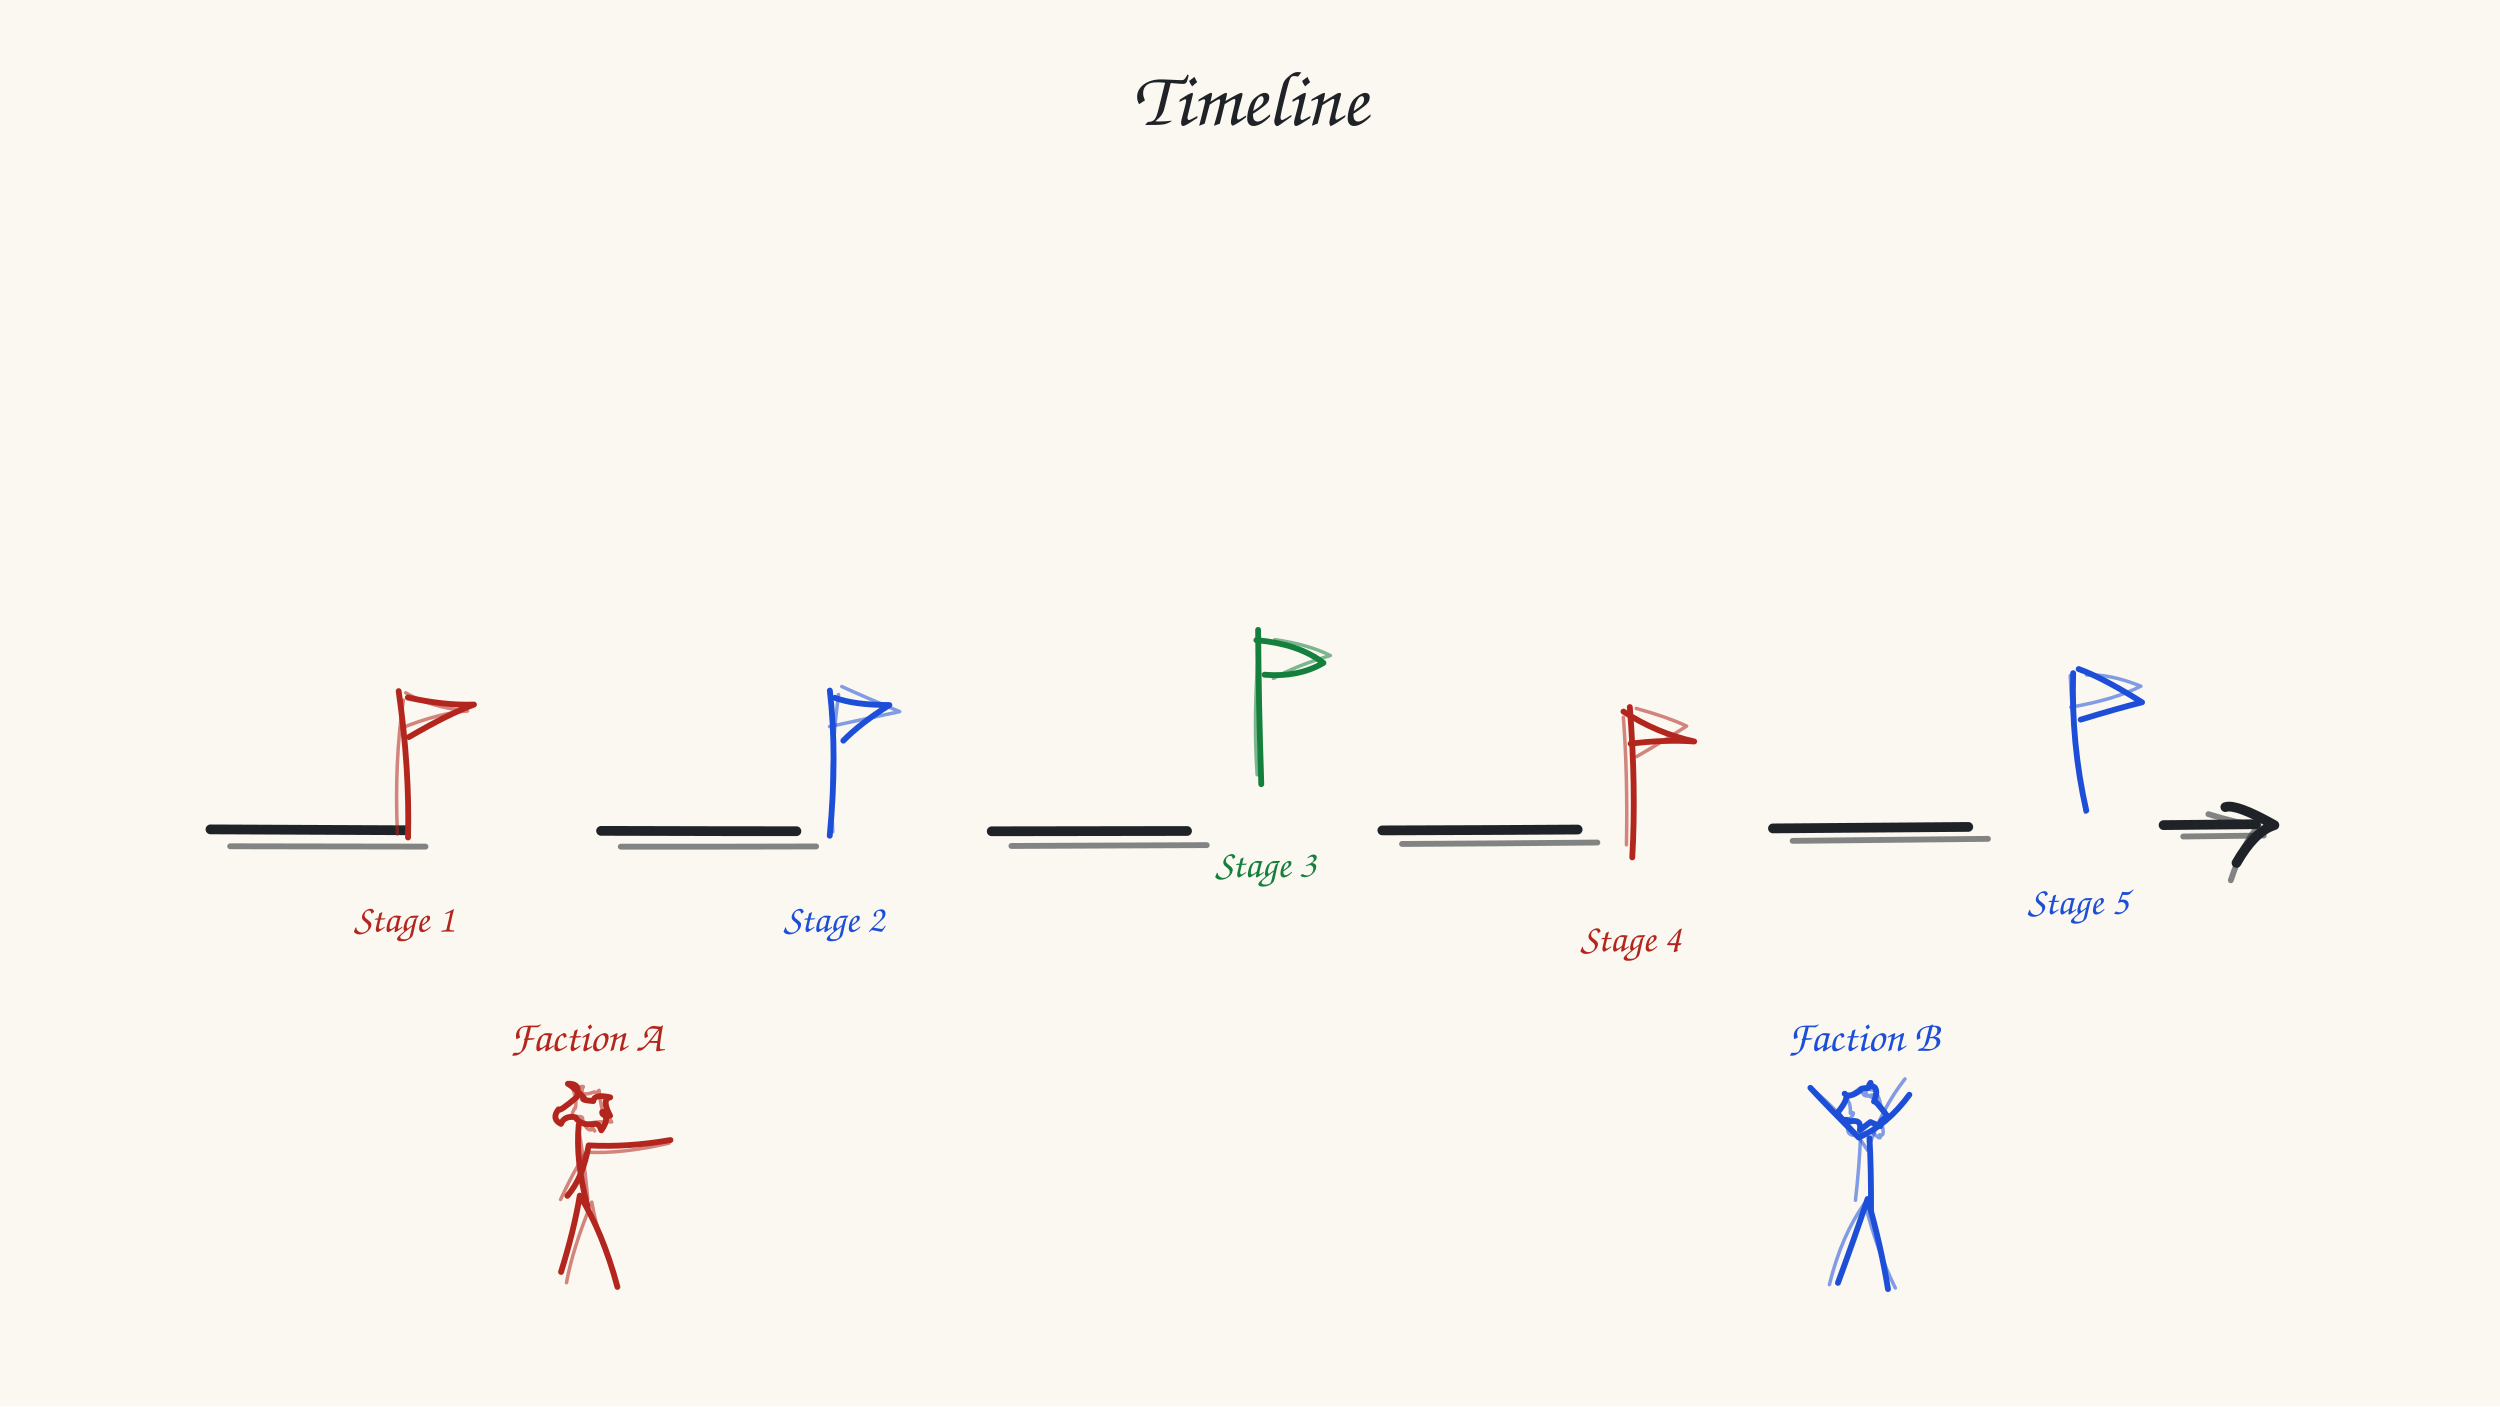
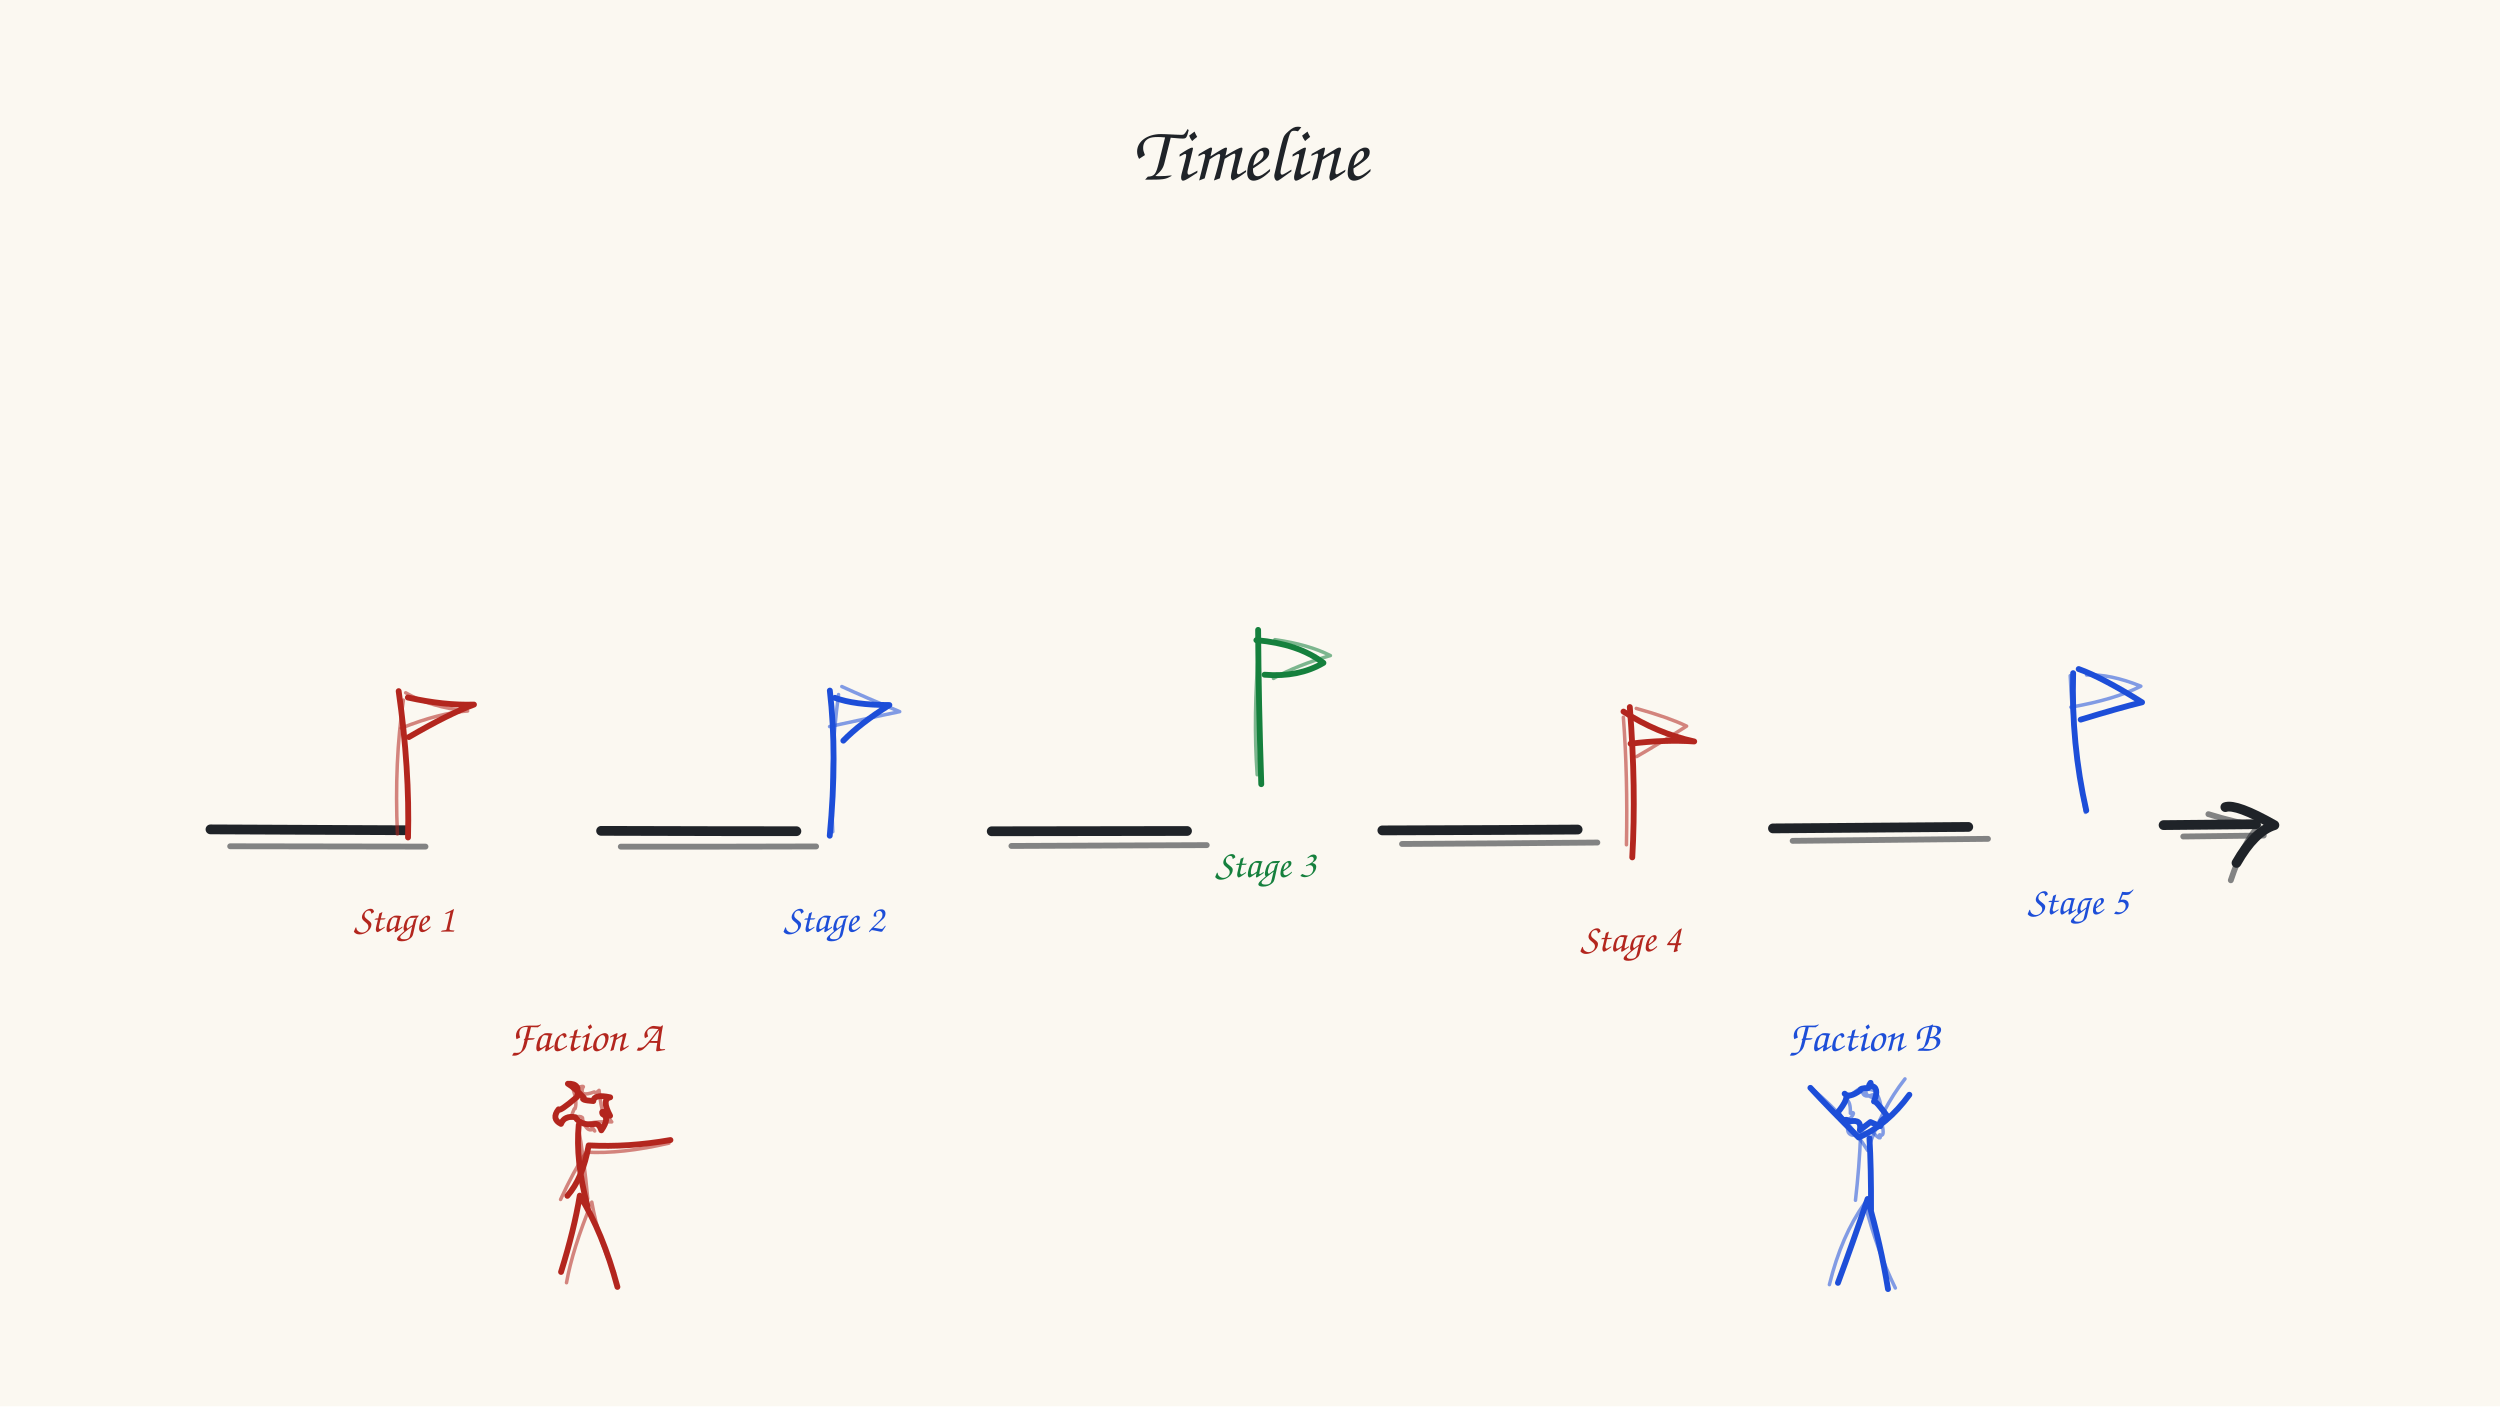
<svg xmlns="http://www.w3.org/2000/svg" viewBox="0 0 1280 720" width="1280" height="720">
  <rect x="0" y="0" width="1280" height="720" fill="#fbf8f1" />
  <g data-id="axis" data-kind="arrow">
    <path d="M 107.76 424.64 Q 638.21 427.53 1155.04 422" fill="none" stroke="#1f2328" stroke-width="5" stroke-linecap="round" stroke-linejoin="round" pathLength="100" stroke-dasharray="100" stroke-dashoffset="0" />
    <path d="M 117.85 433.29 Q 633.41 434.71 1159.04 427.79" fill="none" stroke="#1f2328" stroke-width="3" stroke-linecap="round" stroke-linejoin="round" stroke-opacity="0.55" pathLength="100" stroke-dasharray="100" stroke-dashoffset="0" />
    <path d="M 1145.09 441.81 Q 1154.27 425.66 1164.49 422.48 Q 1144.98 411.4 1139.38 413.24" fill="none" stroke="#1f2328" stroke-width="5" stroke-linecap="round" stroke-linejoin="round" pathLength="100" stroke-dasharray="100" stroke-dashoffset="0" />
    <path d="M 1142.18 450.7 Q 1148.65 431.22 1156.4 422.97 Q 1144.97 421.27 1130.7 416.85" fill="none" stroke="#1f2328" stroke-width="3" stroke-linecap="round" stroke-linejoin="round" stroke-opacity="0.55" pathLength="100" stroke-dasharray="100" stroke-dashoffset="0" />
  </g>
  <g data-id="stage-1" data-kind="prop">
    <g transform="translate(207 427) scale(1 1)">
      <path d="M 1.91 1.78 Q 2.81 -33.37 -2.88 -73.14" fill="none" stroke="#b3261e" stroke-width="3" stroke-linecap="round" stroke-linejoin="round" />
      <path d="M -3.52 0.03 Q -5.17 -37.22 -0.46 -68.55" fill="none" stroke="#b3261e" stroke-width="1.8" stroke-linecap="round" stroke-linejoin="round" stroke-opacity="0.55" />
      <path d="M 1.82 -69.87 Q 20.48 -65.74 35.67 -66.26 Q 22.8 -61.55 2.36 -49.63" fill="none" stroke="#b3261e" stroke-width="3" stroke-linecap="round" stroke-linejoin="round" />
      <path d="M 0.7 -72.3 Q 13.58 -64.82 32.42 -62.97 Q 18.24 -62.08 -1.54 -54.21" fill="none" stroke="#b3261e" stroke-width="1.8" stroke-linecap="round" stroke-linejoin="round" stroke-opacity="0.55" />
    </g>
-     <text x="207" y="477" font-size="20" font-family="'Segoe Print', 'Comic Sans MS', 'Comic Neue', cursive" text-anchor="middle" fill="#b3261e" stroke="#fbf8f1" stroke-width="3.33" paint-order="stroke">Stage 1</text>
+     <text data-role="label" x="207" y="477" font-size="20" font-family="'Segoe Print', 'Comic Sans MS', 'Comic Neue', cursive" text-anchor="middle" fill="#b3261e" stroke="#fbf8f1" stroke-width="3.33" paint-order="stroke">Stage 1</text>
  </g>
  <g data-id="stage-2" data-kind="prop">
    <g transform="translate(427 427) scale(1 1)">
      <path d="M -2.17 0.89 Q 1.73 -40.51 -2.12 -73.42" fill="none" stroke="#1d4ed8" stroke-width="3" stroke-linecap="round" stroke-linejoin="round" />
      <path d="M -0.62 -1.15 Q -2.45 -35.72 2.33 -71.38" fill="none" stroke="#1d4ed8" stroke-width="1.8" stroke-linecap="round" stroke-linejoin="round" stroke-opacity="0.55" />
      <path d="M 0.47 -69.72 Q 10.36 -66.02 28.36 -66.02 Q 13.43 -56.67 4.79 -47.78" fill="none" stroke="#1d4ed8" stroke-width="3" stroke-linecap="round" stroke-linejoin="round" />
      <path d="M 4.01 -75.49 Q 16.32 -69.84 33.64 -62.64 Q 19.26 -59.68 -2.26 -54.99" fill="none" stroke="#1d4ed8" stroke-width="1.8" stroke-linecap="round" stroke-linejoin="round" stroke-opacity="0.55" />
    </g>
-     <text x="427" y="477" font-size="20" font-family="'Segoe Print', 'Comic Sans MS', 'Comic Neue', cursive" text-anchor="middle" fill="#1d4ed8" stroke="#fbf8f1" stroke-width="3.33" paint-order="stroke">Stage 2</text>
+     <text data-role="label" x="427" y="477" font-size="20" font-family="'Segoe Print', 'Comic Sans MS', 'Comic Neue', cursive" text-anchor="middle" fill="#1d4ed8" stroke="#fbf8f1" stroke-width="3.33" paint-order="stroke">Stage 2</text>
  </g>
  <g data-id="stage-3" data-kind="prop">
    <g transform="translate(648 399) scale(1 1)">
      <path d="M -2.23 2.5 Q -3.63 -39.52 -3.84 -76.49" fill="none" stroke="#15803d" stroke-width="3" stroke-linecap="round" stroke-linejoin="round" />
      <path d="M -4.32 -2.33 Q -6.46 -32.32 -3.44 -67.47" fill="none" stroke="#15803d" stroke-width="1.8" stroke-linecap="round" stroke-linejoin="round" stroke-opacity="0.55" />
      <path d="M -4.73 -71.23 Q 16.73 -69.41 29.59 -59.6 Q 16.97 -52.13 -0.55 -53.54" fill="none" stroke="#15803d" stroke-width="3" stroke-linecap="round" stroke-linejoin="round" />
      <path d="M 4.74 -71.5 Q 22.11 -68.98 33.16 -63.35 Q 16.21 -58.45 4.01 -51.65" fill="none" stroke="#15803d" stroke-width="1.8" stroke-linecap="round" stroke-linejoin="round" stroke-opacity="0.55" />
    </g>
-     <text x="648" y="449" font-size="20" font-family="'Segoe Print', 'Comic Sans MS', 'Comic Neue', cursive" text-anchor="middle" fill="#15803d" stroke="#fbf8f1" stroke-width="3.33" paint-order="stroke">Stage 3</text>
+     <text data-role="label" x="648" y="449" font-size="20" font-family="'Segoe Print', 'Comic Sans MS', 'Comic Neue', cursive" text-anchor="middle" fill="#15803d" stroke="#fbf8f1" stroke-width="3.33" paint-order="stroke">Stage 3</text>
  </g>
  <g data-id="stage-4" data-kind="prop">
    <g transform="translate(835 437) scale(1 1)">
      <path d="M 0.72 1.98 Q 2.75 -33.14 -0.54 -74.99" fill="none" stroke="#b3261e" stroke-width="3" stroke-linecap="round" stroke-linejoin="round" />
      <path d="M -2.26 -4.47 Q -1.56 -39.91 -3.84 -69.75" fill="none" stroke="#b3261e" stroke-width="1.8" stroke-linecap="round" stroke-linejoin="round" stroke-opacity="0.55" />
      <path d="M -3.77 -72.67 Q 13.33 -61.57 32.44 -57.37 Q 17.46 -58.41 -0.14 -56.23" fill="none" stroke="#b3261e" stroke-width="3" stroke-linecap="round" stroke-linejoin="round" />
      <path d="M 2.76 -74.3 Q 19.3 -69.68 28.54 -65.23 Q 15.31 -56.74 2.99 -49.64" fill="none" stroke="#b3261e" stroke-width="1.8" stroke-linecap="round" stroke-linejoin="round" stroke-opacity="0.55" />
    </g>
-     <text x="835" y="487" font-size="20" font-family="'Segoe Print', 'Comic Sans MS', 'Comic Neue', cursive" text-anchor="middle" fill="#b3261e" stroke="#fbf8f1" stroke-width="3.33" paint-order="stroke">Stage 4</text>
+     <text data-role="label" x="835" y="487" font-size="20" font-family="'Segoe Print', 'Comic Sans MS', 'Comic Neue', cursive" text-anchor="middle" fill="#b3261e" stroke="#fbf8f1" stroke-width="3.33" paint-order="stroke">Stage 4</text>
  </g>
  <g data-id="stage-5" data-kind="prop">
    <g transform="translate(1064 418) scale(1 1)">
      <path d="M 4.17 -3.03 Q -3.59 -37.25 -2.55 -73.35" fill="none" stroke="#1d4ed8" stroke-width="3" stroke-linecap="round" stroke-linejoin="round" />
      <path d="M 3.73 -2.04 Q -2.49 -36.92 -4.05 -72.06" fill="none" stroke="#1d4ed8" stroke-width="1.8" stroke-linecap="round" stroke-linejoin="round" stroke-opacity="0.55" />
      <path d="M 0.28 -75.45 Q 12.42 -71.11 32.74 -58.42 Q 21.03 -55.57 1.32 -49.55" fill="none" stroke="#1d4ed8" stroke-width="3" stroke-linecap="round" stroke-linejoin="round" />
      <path d="M 4.34 -72.4 Q 16.21 -73.07 32.11 -66.67 Q 18.98 -59.89 -3.73 -55.93" fill="none" stroke="#1d4ed8" stroke-width="1.8" stroke-linecap="round" stroke-linejoin="round" stroke-opacity="0.55" />
    </g>
-     <text x="1064" y="468" font-size="20" font-family="'Segoe Print', 'Comic Sans MS', 'Comic Neue', cursive" text-anchor="middle" fill="#1d4ed8" stroke="#fbf8f1" stroke-width="3.33" paint-order="stroke">Stage 5</text>
+     <text data-role="label" x="1064" y="468" font-size="20" font-family="'Segoe Print', 'Comic Sans MS', 'Comic Neue', cursive" text-anchor="middle" fill="#1d4ed8" stroke="#fbf8f1" stroke-width="3.33" paint-order="stroke">Stage 5</text>
  </g>
  <g data-id="witness-1" data-kind="figure">
    <g transform="translate(300 656) scale(1 1)">
      <path d="M -3.69 -80.09 Q -5.41 -61.86 0.73 -38.7" fill="none" stroke="#b3261e" stroke-width="3" stroke-linecap="round" stroke-linejoin="round" />
      <path d="M -4 -79.45 Q -0.96 -62.94 0.93 -42.24" fill="none" stroke="#b3261e" stroke-width="1.8" stroke-linecap="round" stroke-linejoin="round" stroke-opacity="0.55" />
      <path d="M -9.51 -43.73 Q -1.59 -52.75 1.39 -69.55 Q 21.58 -68.49 43.26 -72.3" fill="none" stroke="#b3261e" stroke-width="3" stroke-linecap="round" stroke-linejoin="round" />
      <path d="M -12.98 -41.87 Q -6.31 -56.45 0.13 -66.08 Q 18.31 -65.1 42.52 -70.71" fill="none" stroke="#b3261e" stroke-width="1.8" stroke-linecap="round" stroke-linejoin="round" stroke-opacity="0.55" />
      <path d="M -12.74 -4.76 Q -5.97 -26.56 -3.16 -43.84 Q 8.62 -25.06 16.12 2.9" fill="none" stroke="#b3261e" stroke-width="3" stroke-linecap="round" stroke-linejoin="round" />
      <path d="M -9.95 0.75 Q -6.85 -16.62 3 -40.52 Q 6.53 -20.69 14.58 -4.5" fill="none" stroke="#b3261e" stroke-width="1.8" stroke-linecap="round" stroke-linejoin="round" stroke-opacity="0.55" />
      <path d="M 12.36 -84.73 Q 7.1 -88.32 8.6 -85.54 Q 12.39 -83.82 7.89 -77.28 Q 6.71 -80.72 4.77 -80.56 Q -2.42 -79.38 -5.46 -83.98 Q -11.04 -84.94 -12.77 -80.57 Q -17.85 -83.11 -14.02 -88.02 Q -13.72 -86.52 -4.56 -94.37 Q -2.53 -101.44 -9.24 -101.12 Q -5.79 -99.08 -1.09 -93.98 Q -3.12 -92.75 3.77 -92.26 Q 4.07 -95.97 12.42 -94.17 Q 7.83 -93.22 12.36 -84.73" fill="none" stroke="#b3261e" stroke-width="3" stroke-linecap="round" stroke-linejoin="round" />
      <path d="M 9.04 -85.37 Q 8.96 -87.83 13.21 -81.58 Q 6.1 -81.94 1.72 -80.92 Q 6.01 -74.95 3.69 -77.88 Q 0.41 -76.03 -1.71 -82.81 Q -1.05 -85.69 -9.65 -83.2 Q -9.6 -84.85 -7.62 -83.94 Q -5.56 -90.02 -5.57 -88.36 Q -4.36 -91.75 -6.6 -98.46 Q -0.02 -100.67 -1.6 -99.16 Q -3.46 -94.05 4.26 -96.93 Q 4.97 -95.98 6.73 -97.74 Q 7.54 -89.86 9.04 -85.37" fill="none" stroke="#b3261e" stroke-width="1.8" stroke-linecap="round" stroke-linejoin="round" stroke-opacity="0.55" />
    </g>
-     <text x="300" y="538" font-size="22" font-family="'Segoe Print', 'Comic Sans MS', 'Comic Neue', cursive" text-anchor="middle" fill="#b3261e" stroke="#fbf8f1" stroke-width="3.67" paint-order="stroke">Faction A</text>
+     <text data-role="label" x="300" y="538" font-size="22" font-family="'Segoe Print', 'Comic Sans MS', 'Comic Neue', cursive" text-anchor="middle" fill="#b3261e" stroke="#fbf8f1" stroke-width="3.67" paint-order="stroke">Faction A</text>
  </g>
  <g data-id="witness-2" data-kind="figure">
    <g transform="translate(954 656) scale(-1 1)">
      <path d="M -3.17 -73.19 Q -4.05 -58.21 -3.96 -36.88" fill="none" stroke="#1d4ed8" stroke-width="3" stroke-linecap="round" stroke-linejoin="round" />
      <path d="M 1.35 -75.09 Q 2.08 -57.98 4 -41.45" fill="none" stroke="#1d4ed8" stroke-width="1.8" stroke-linecap="round" stroke-linejoin="round" stroke-opacity="0.55" />
      <path d="M -23.59 -95.49 Q -12.31 -80.02 2.35 -73.6 Q 17.37 -88.51 27.08 -99.03" fill="none" stroke="#1d4ed8" stroke-width="3" stroke-linecap="round" stroke-linejoin="round" />
      <path d="M -21.34 -103.6 Q -9.36 -88.36 -2.22 -66.99 Q 7.89 -83.08 26.18 -98.54" fill="none" stroke="#1d4ed8" stroke-width="1.8" stroke-linecap="round" stroke-linejoin="round" stroke-opacity="0.55" />
      <path d="M -12.66 4 Q -9 -18.43 -2.2 -42.13 Q 5.34 -19.75 12.97 0.82" fill="none" stroke="#1d4ed8" stroke-width="3" stroke-linecap="round" stroke-linejoin="round" />
      <path d="M -16.41 3.46 Q -7.01 -15.62 -0.75 -39.99 Q 11.15 -23.52 17.35 1.73" fill="none" stroke="#1d4ed8" stroke-width="1.8" stroke-linecap="round" stroke-linejoin="round" stroke-opacity="0.55" />
      <path d="M 13.27 -86.19 Q 9.62 -80.99 9.47 -82.61 Q 7.9 -82.86 6.88 -81.83 Q 0.6 -83.16 1.76 -77.35 Q 0.96 -77.94 -3.66 -81.51 Q -7.32 -79.93 -8.66 -79.4 Q -7.92 -82.26 -12.51 -84.27 Q -6.12 -92.92 -5.49 -92.04 Q -8.52 -99.67 -3.75 -99.99 Q -4.15 -103.73 -2.5 -98.9 Q 1.59 -99.01 1.59 -97.69 Q 7.37 -93.55 9.54 -96.03 Q 6.65 -94.32 13.27 -86.19" fill="none" stroke="#1d4ed8" stroke-width="3" stroke-linecap="round" stroke-linejoin="round" />
      <path d="M 6.61 -86.02 Q 3.17 -87.42 7.24 -82.58 Q 9.51 -75.57 5.57 -74.78 Q -3.25 -76.78 -4.49 -76.58 Q -9.78 -71.1 -8.41 -74.99 Q -11.23 -73.45 -9.56 -80.5 Q -13.3 -87.44 -9.14 -87.91 Q -9.01 -92.89 -6.09 -97.49 Q 0 -99.69 -1.73 -95.55 Q -6.38 -92.66 -4.71 -95.46 Q 0.78 -93.28 0.51 -98.58 Q 1.63 -99.85 8.68 -92.99 Q 6.42 -92 6.61 -86.02" fill="none" stroke="#1d4ed8" stroke-width="1.8" stroke-linecap="round" stroke-linejoin="round" stroke-opacity="0.55" />
    </g>
-     <text x="954" y="538" font-size="22" font-family="'Segoe Print', 'Comic Sans MS', 'Comic Neue', cursive" text-anchor="middle" fill="#1d4ed8" stroke="#fbf8f1" stroke-width="3.67" paint-order="stroke">Faction B</text>
+     <text data-role="label" x="954" y="538" font-size="22" font-family="'Segoe Print', 'Comic Sans MS', 'Comic Neue', cursive" text-anchor="middle" fill="#1d4ed8" stroke="#fbf8f1" stroke-width="3.67" paint-order="stroke">Faction B</text>
  </g>
  <g data-id="title" data-kind="text">
-     <text x="640" y="64" font-size="40" font-family="'Segoe Print', 'Comic Sans MS', 'Comic Neue', cursive" text-anchor="middle" fill="#1f2328" stroke="#fbf8f1" stroke-width="6.67" paint-order="stroke">Timeline</text>
+     <text x="640" y="92" font-size="40" font-family="'Segoe Print', 'Comic Sans MS', 'Comic Neue', cursive" text-anchor="middle" fill="#1f2328" stroke="#fbf8f1" stroke-width="6.67" paint-order="stroke">Timeline</text>
  </g>
</svg>
